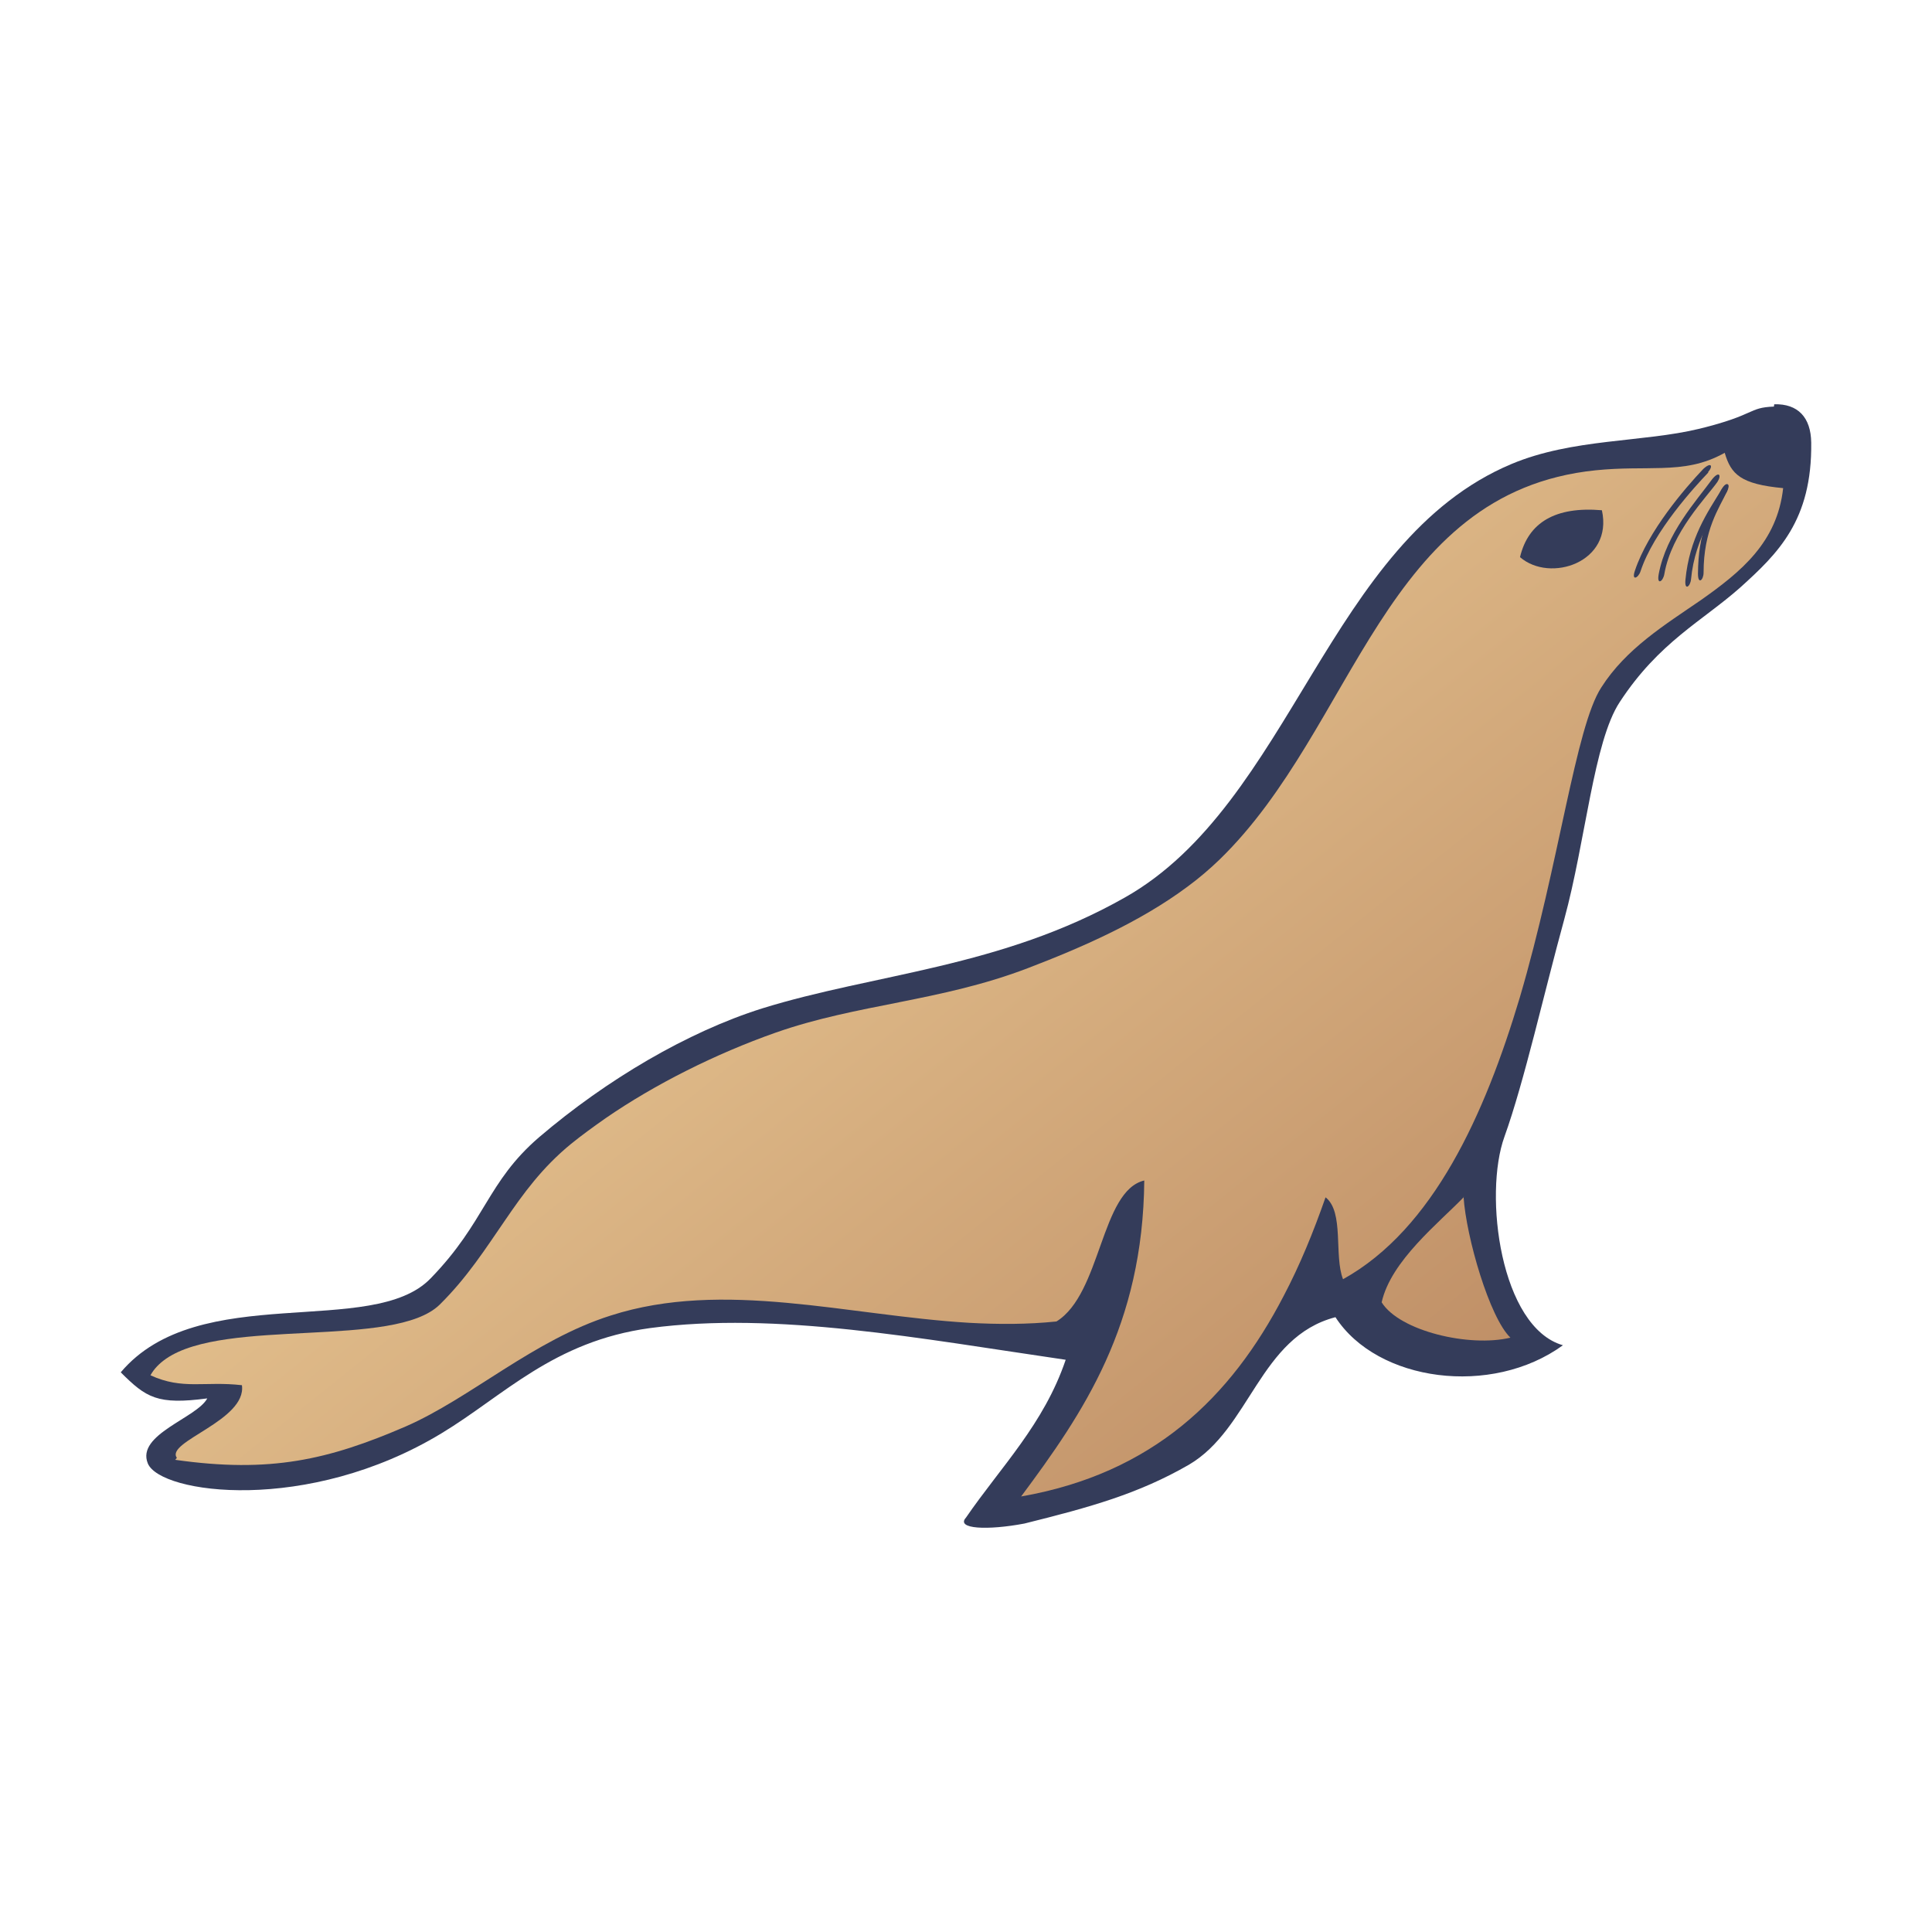
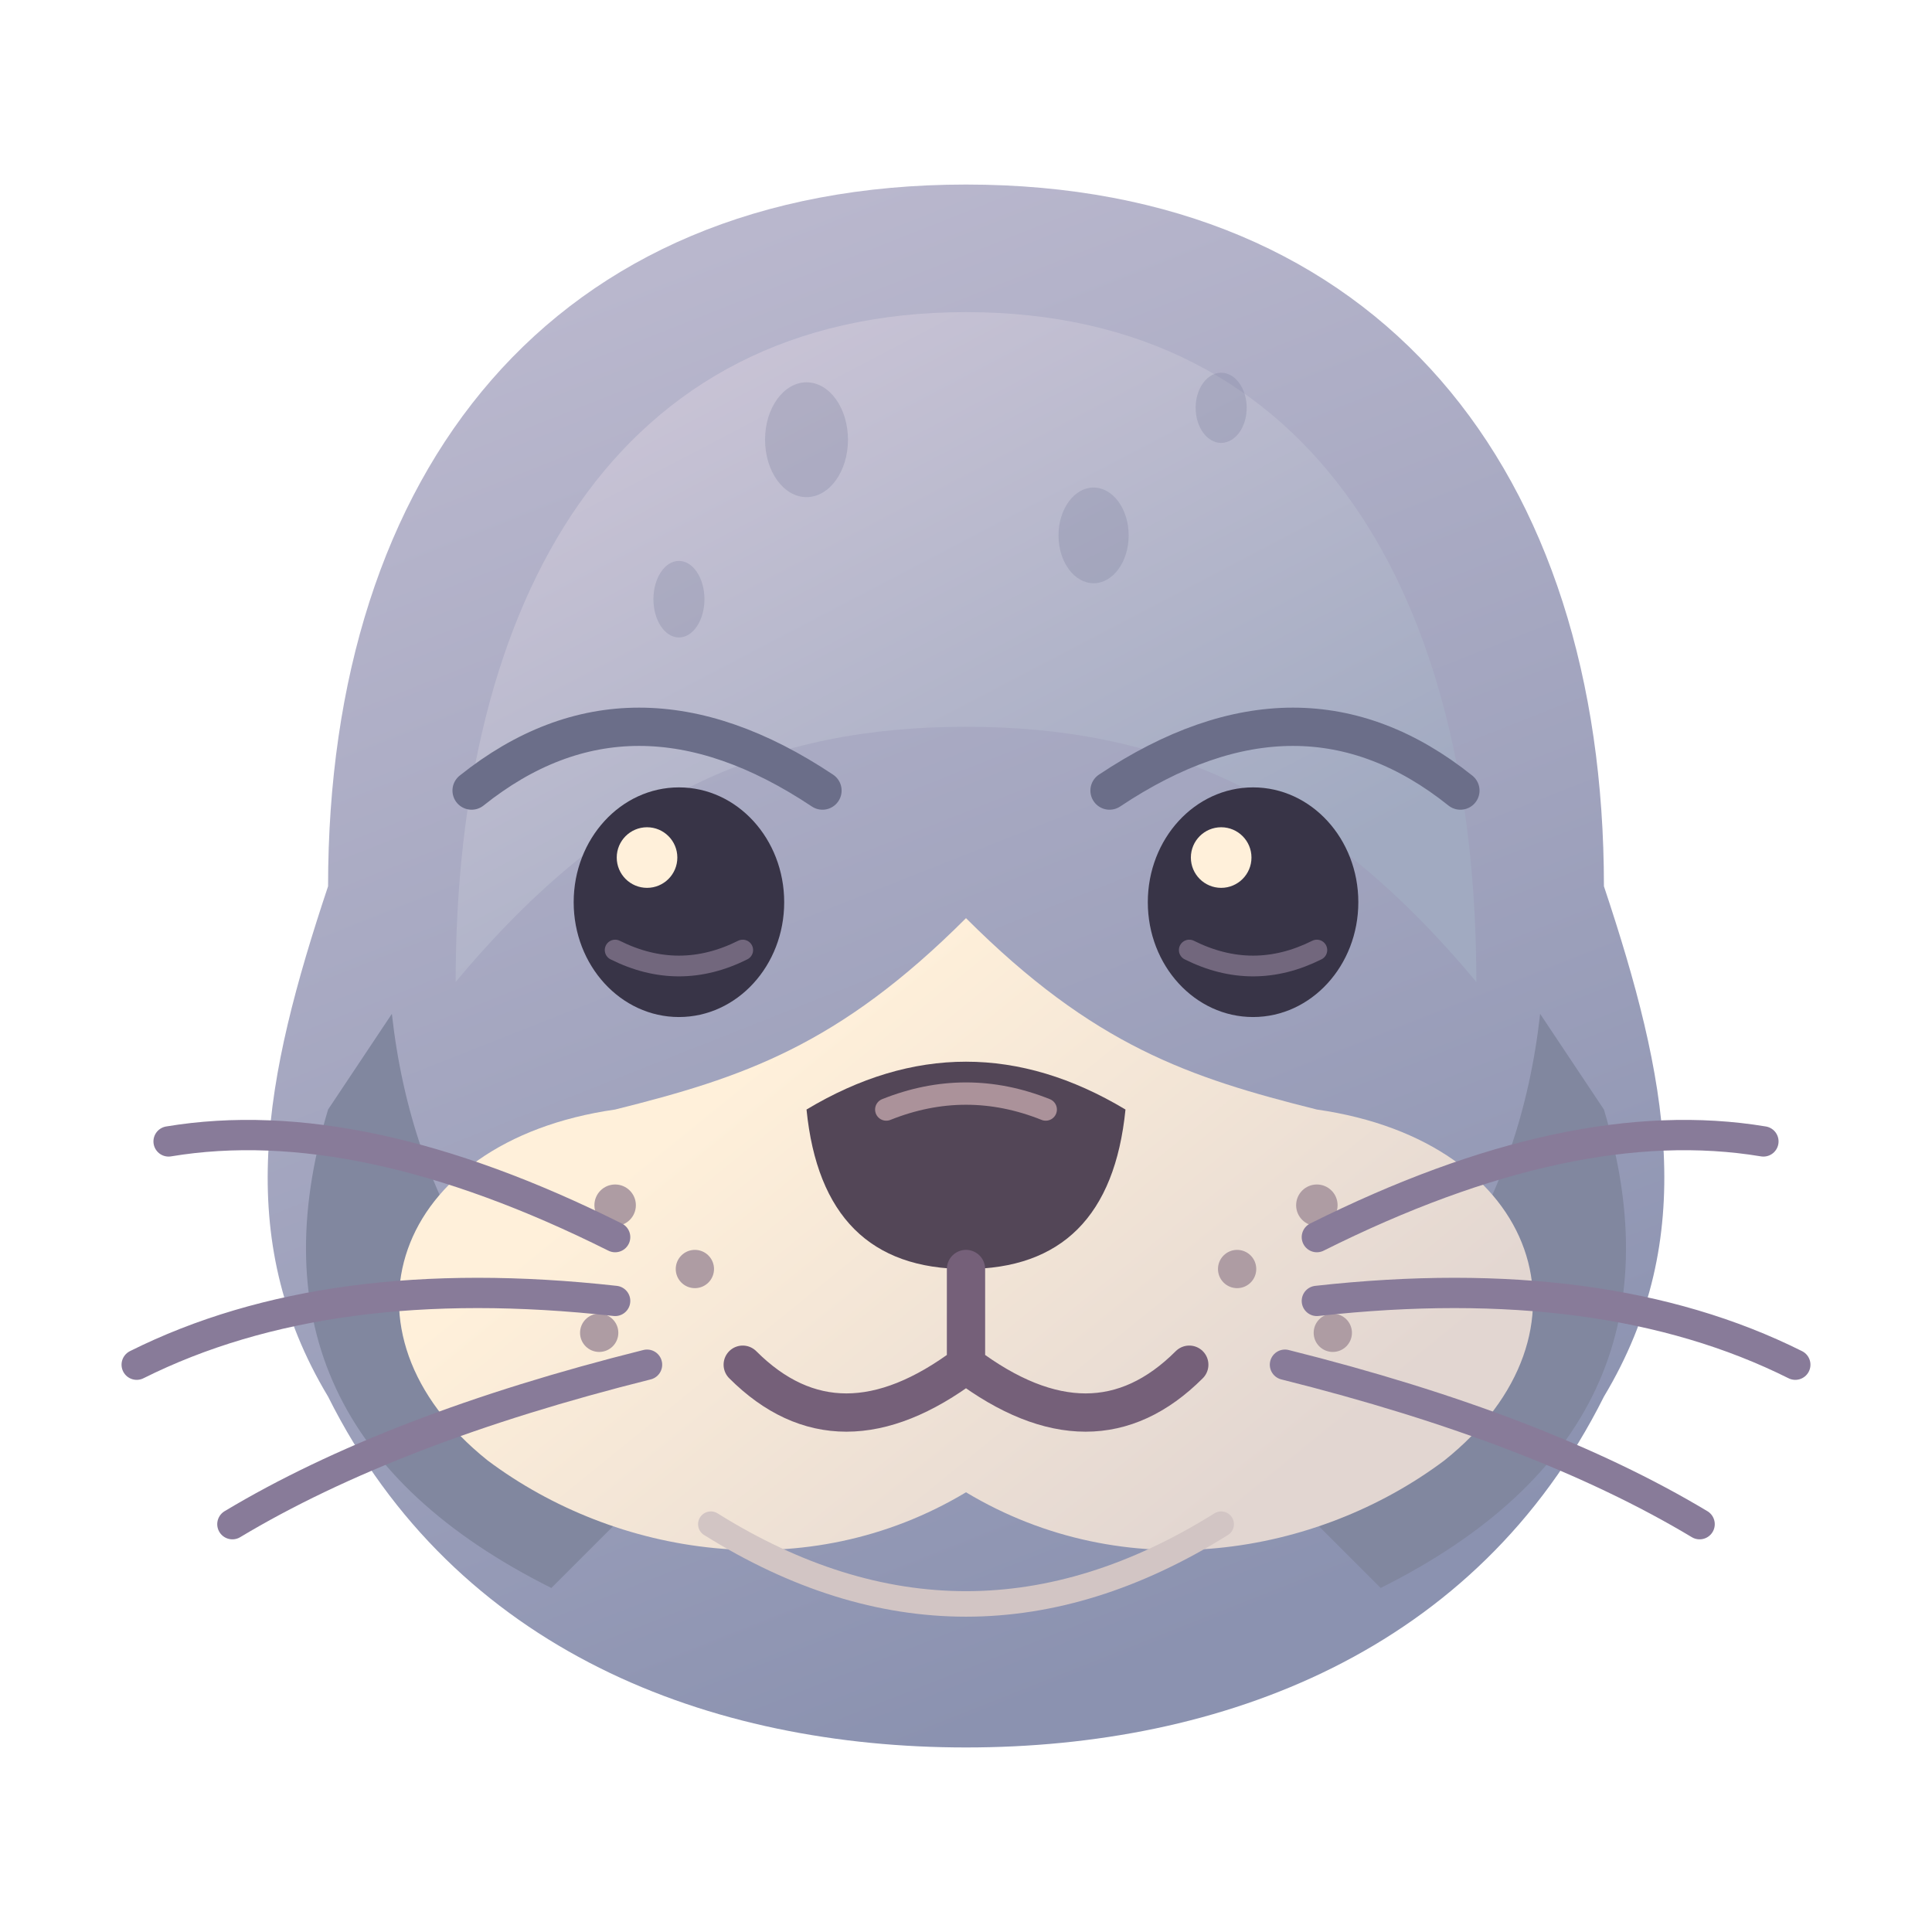
<svg xmlns="http://www.w3.org/2000/svg" width="64" height="64" viewBox="0 0 64 64" data-material="authored">
-   <g id="frameless-artwork" transform="translate(-1.185185 -1.185185) scale(1.037037)">
+   <g id="frameless-artwork" transform="translate(-1.811321 -3.396226) scale(1.056604)">
    <defs>
-       <linearGradient id="seal" gradientUnits="userSpaceOnUse" x1="140" y1="130" x2="380" y2="430">
-         <stop stop-color="#efd09a" />
-         <stop offset="1" stop-color="#bd8c64" />
+       <linearGradient id="coat" gradientUnits="userSpaceOnUse" x1="24" y1="11" x2="41" y2="54">
+         <stop stop-color="#b9b7cd" />
+         <stop offset="1" stop-color="#8b92b0" />
+       </linearGradient>
+       <linearGradient id="forehead" gradientUnits="userSpaceOnUse" x1="25" y1="13" x2="36" y2="34">
+         <stop stop-color="#cac4d6" />
+         <stop offset="1" stop-color="#a1aac1" />
+       </linearGradient>
+       <linearGradient id="muzzle" gradientUnits="userSpaceOnUse" x1="26" y1="36" x2="39" y2="52">
+         <stop stop-color="#fff0da" />
+         <stop offset="1" stop-color="#e2d6d1" />
      </linearGradient>
    </defs>
    <g stroke-linecap="round" stroke-linejoin="round">
-       <svg x="5" y="14" width="54" height="36" viewBox="0 85.79 512.01 340.29">
-         <path d="M500.7 86.5c-7.9.3-5.4 2.5-22.5 6.7-17.3 4.2-38.4 2.9-57 10.7-55.5 23.3-66.6 102.8-117.1 131.3-37.6 21.3-75.8 23-109.9 33.6-22.5 7.1-47 21.5-67.5 39-15.8 13.6-16.2 25.6-32.8 42.7C76.3 368.9 23.6 351 0 379c7.7 7.7 11.1 9.9 26.2 7.9-3.1 5.9-21.6 10.9-18 19.7 3.8 9.2 48.4 15.4 88.9-9.1 18.9-11.4 33.9-27.9 63.2-31.9 38.2-5.1 82 3.2 125.9 9.6-6.6 19.5-19.7 32.5-30.2 47.8-3.2 3.5 6.6 3.9 17.7 1.8 20.1-5 34.5-9 49.8-17.8 18.6-10.9 21.4-38.7 44.4-44.7 12.7 19.6 47.3 24.2 68.9 8.5-18.9-5.4-24.1-45.6-17.7-63.2 6-16.7 12-43.6 18.1-65.8 6.5-23.8 8.9-53.8 16.8-65.8 11.9-18.2 25-24.5 36.5-34.7C501.9 131 512.3 121 512 97.4c-.1-7.6-4-11.8-11.2-11.6z" fill="#343c5a" />
-         <path d="M16.5 405.5c28.8 4.1 46.4 0 69.8-10.1 19.7-8.6 38.7-26.2 62.1-33.6 34.2-11 71.8 0 108.5 2.2 8.9.5 17.8.5 26.5-.4 13.6-8.4 13.4-39.6 26.6-42.7-.4 43.9-18.4 70.3-37.3 95.7 39.9-7 63.5-29.9 79.5-60.7 4.9-9.3 9-19.3 12.7-29.9 5.7 4.4 2.5 17.7 5.3 24.8 27.4-15.2 43-50.1 53.5-85.2 12-40.7 16.9-82 24.7-94 7.5-11.8 19.3-19 30.2-26.5 12.2-8.6 23.1-17.5 24.9-33.9-12.9-1.2-15.8-4.2-17.7-10.7-6.4 3.6-12.4 4.4-19.1 4.6-5.8.2-12.2-.1-20 .7-64.4 6.6-72.6 77.8-113.9 117.9-3 2.9-6.3 5.7-9.7 8.2-14.5 10.8-32.2 18.5-48.4 24.7-26.4 10.1-51.5 10.8-76.3 19.5-18.2 6.4-36.7 15.7-51.5 25.9-3.7 2.6-7.3 5.2-10.5 7.8-8.8 7.2-14.5 15.1-20.1 23.3-5.8 8.4-11.3 17.1-19.7 25.4-13.7 13.4-64.9 3.9-82.9 16.4-2 1.4-3.6 3-4.7 5 9.8 4.5 16.4 1.7 27.7 3 1.5 10.7-23.3 17.1-19.7 22z" fill="url(#seal)" />
-         <path d="M406.7 325.8c.8 12.3 7.9 36.7 14.2 42.7-12.4 3-33.6-2-39-10.7 2.8-12.6 17.4-24.1 24.9-31.9z" fill="url(#seal)" />
-         <path d="M423.8 132.1c9.1 7.9 28.3 1.6 24.8-14.2-14.1-1.2-22.3 3.7-24.8 14.2" fill="#343c5a" />
-         <path d="M486.5 112.2c-2.4 5.1-7.1 11.6-7.1 24.6 0 2.2-1.7 3.8-1.7.3.1-12.7 3.5-18.1 7-25.3 1.7-3 2.7-1.8 1.8.4" fill="#343c5a" />
-         <path d="M486.5 112.2c-2.8 4.8-9.7 13.7-10.9 26.6-.2 2.2-2 3.6-1.7.2 1.2-12.6 6.7-20.5 10.9-27.3 1.9-2.9 2.8-1.6 1.7.5m-2.9-2.9c-3.2 4.6-13.9 15.2-16.1 28-.4 2.2-2.3 3.4-1.7 0 2.3-12.4 11.4-22.2 16.2-28.8 2.1-2.6 2.9-1.2 1.6.8m-2.8-2.8c-3.9 4.1-16.5 17.7-20.5 29.9-.7 2.1-2.8 3-1.7-.2 4-12 15.1-24.9 20.7-30.8 2.5-2.3 3-.8 1.5.9z" fill="#343c5a" />
-       </svg>
+       <path d="M32 9C19 9 12 18 12 31c-2 6-3 11 0 16 4 8 12 11 20 11s16-3 20-11c3-5 2-10 0-16C52 18 45 9 32 9Z" fill="url(#coat)" />
+       <path d="M16 34c0-12 5-21 16-21s16 9 16 21c-5-6-10-8-16-8s-11 2-16 8Z" fill="url(#forehead)" />
+       <path d="M14 35q1 9 9 14l-4 4q-10-5-7-15m38-3q-1 9-9 14l4 4q10-5 7-15" fill="#81879f" />
+       <path d="M16.5 28q5-4 11 0m9 0q6-4 11 0" fill="none" stroke="#6b6e89" stroke-width="1.2" />
+       <ellipse cx="23" cy="31.5" rx="3.3" ry="3.6" fill="#383447" />
+       <ellipse cx="41" cy="31.5" rx="3.3" ry="3.6" fill="#383447" />
+       <path d="M21 33q2 1 4 0m14 0q2 1 4 0" fill="none" stroke="#72677d" stroke-width=".65" />
+       <circle cx="22" cy="30.1" r=".95" fill="#fff0da" />
+       <circle cx="40" cy="30.1" r=".95" fill="#fff0da" />
+       <path d="M32 32c-4 4-7 5-11 6-7 1-9 7-4 11 4 3 10 4 15 1 5 3 11 2 15-1 5-4 3-10-4-11-4-1-7-2-11-6Z" fill="url(#muzzle)" />
+       <path d="M27 38q5-3 10 0-.5 5-5 5t-5-5Z" fill="#534657" />
+       <path d="M29.5 38q2.5-1 5 0" fill="none" stroke="#ab929a" stroke-width=".7" />
+       <path d="M32 43v3m0 0q-4 3-7 0m7 0q4 3 7 0" fill="none" stroke="#756079" stroke-width="1.2" />
+       <path d="M24 51q8 5 16 0" fill="none" stroke="#d2c5c4" stroke-width=".8" />
+       <g fill="#ae9ca3">
+         <circle cx="21" cy="41" r=".65" />
+         <circle cx="23.5" cy="43" r=".6" />
+         <circle cx="20.5" cy="45" r=".6" />
+         <circle cx="43" cy="41" r=".65" />
+         <circle cx="40.5" cy="43" r=".6" />
+         <circle cx="43.5" cy="45" r=".6" />
+       </g>
+       <g fill="none" stroke="#887b99" stroke-width=".95">
+         <path d="M21 42q-8-4-14-3m14 5q-9-1-15 2m16 0q-8 2-13 5" />
+         <path d="M43 42q8-4 14-3m-14 5q9-1 15 2m-16 0q8 2 13 5" />
+       </g>
+       <g fill="#7c819d" opacity=".3">
+         <ellipse cx="27" cy="17" rx="1.3" ry="1.8" />
+         <ellipse cx="36" cy="20" rx="1.1" ry="1.5" />
+         <ellipse cx="23" cy="22" rx=".8" ry="1.2" />
+         <ellipse cx="40" cy="16" rx=".8" ry="1.1" />
+       </g>
    </g>
  </g>
</svg>
